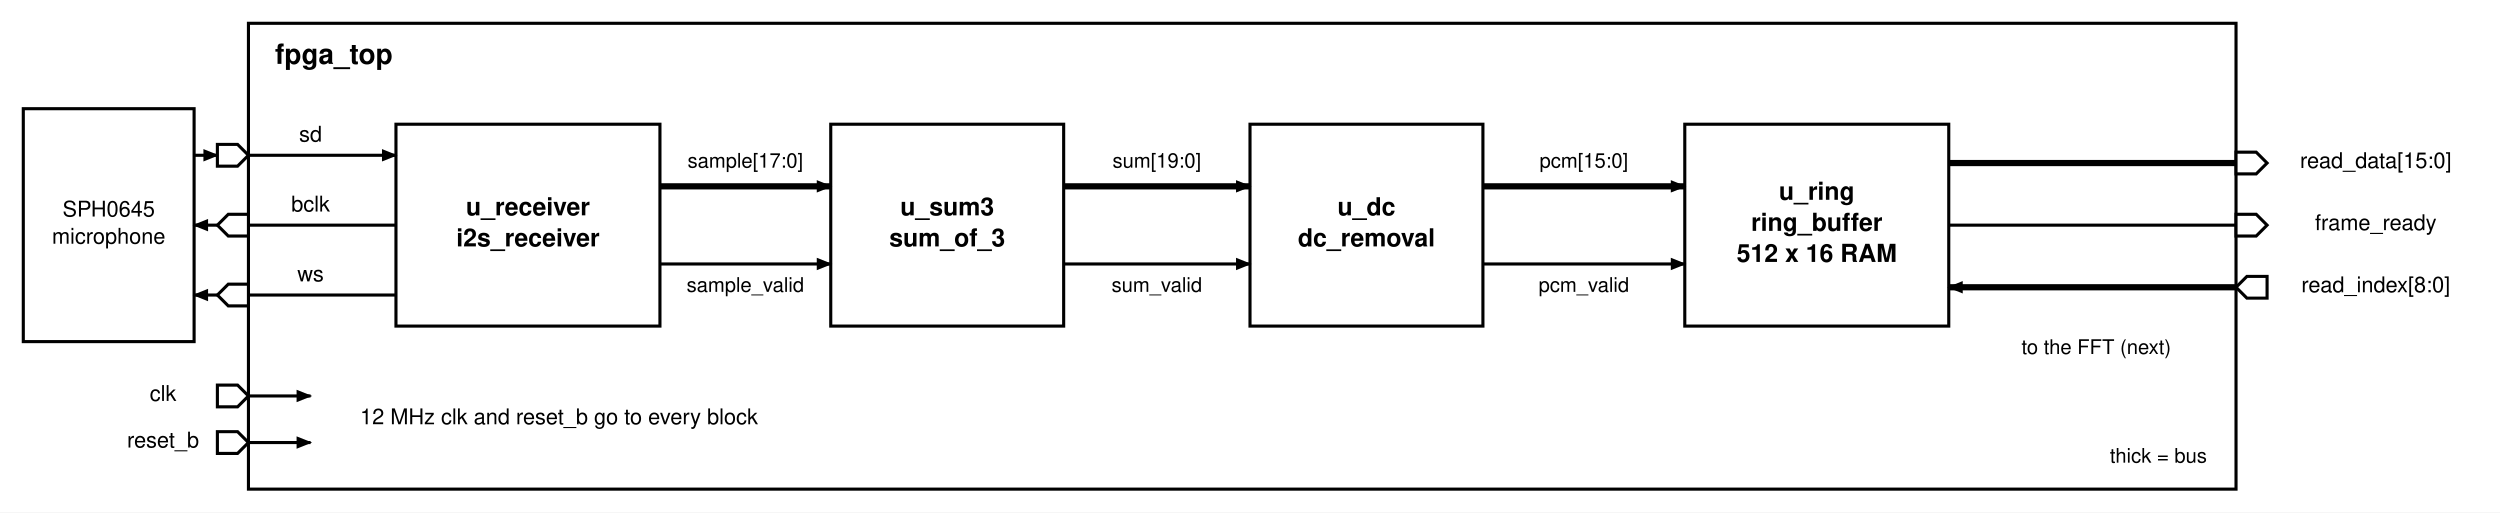
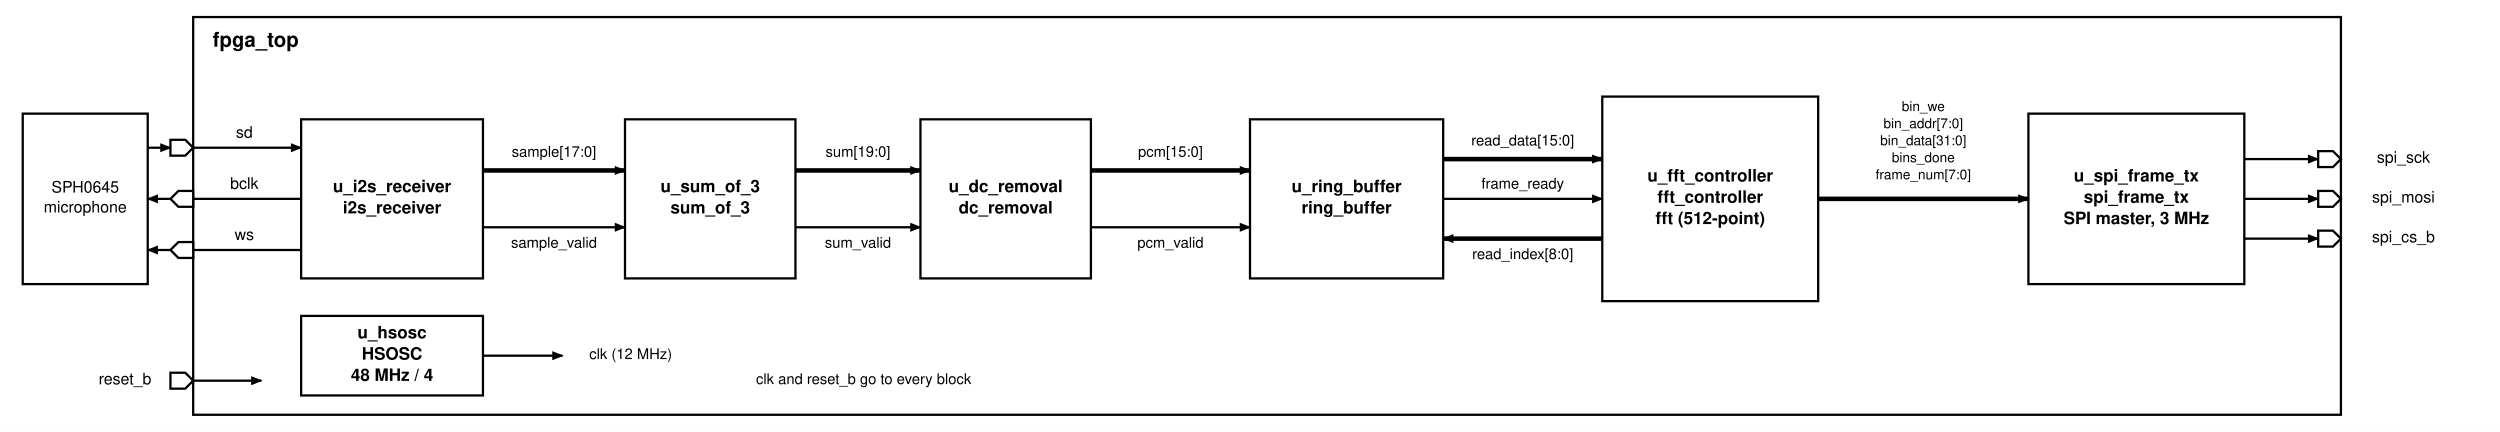
- <svg xmlns="http://www.w3.org/2000/svg" viewBox="0 105 1610 330" font-family="Helvetica, Arial, sans-serif" role="img" aria-label="fpga_top block diagram">
+ <svg xmlns="http://www.w3.org/2000/svg" viewBox="0 155 2200 380" font-family="Helvetica, Arial, sans-serif" role="img" aria-label="fpga_top block diagram">
  <defs>
    <marker id="a" markerWidth="10" markerHeight="10" refX="9" refY="5" orient="auto" markerUnits="userSpaceOnUse">
      <path d="M0,1 L10,5 L0,9 z" fill="#000" />
    </marker>
  </defs>
-   <rect x="0" y="105" width="1610" height="330" fill="#fff" />
-   <polyline points="125,205 140,205" fill="none" stroke="#000" stroke-width="2" marker-end="url(#a)" />
-   <polyline points="160,205 255.0,205" fill="none" stroke="#000" stroke-width="2" marker-end="url(#a)" />
-   <polyline points="255.0,250 160.0,250" fill="none" stroke="#000" stroke-width="2" />
-   <polyline points="140,250 125,250" fill="none" stroke="#000" stroke-width="2" marker-end="url(#a)" />
-   <polyline points="255.0,295 160.0,295" fill="none" stroke="#000" stroke-width="2" />
-   <polyline points="140,295 125,295" fill="none" stroke="#000" stroke-width="2" marker-end="url(#a)" />
-   <polyline points="425.0,225 535.0,225" fill="none" stroke="#000" stroke-width="4" marker-end="url(#a)" />
-   <polyline points="425.0,275 535.0,275" fill="none" stroke="#000" stroke-width="2" marker-end="url(#a)" />
-   <polyline points="685.0,225 805.0,225" fill="none" stroke="#000" stroke-width="4" marker-end="url(#a)" />
-   <polyline points="685.0,275 805.0,275" fill="none" stroke="#000" stroke-width="2" marker-end="url(#a)" />
-   <polyline points="955.0,225 1085.0,225" fill="none" stroke="#000" stroke-width="4" marker-end="url(#a)" />
-   <polyline points="955.0,275 1085.0,275" fill="none" stroke="#000" stroke-width="2" marker-end="url(#a)" />
-   <polyline points="1255.0,210 1440.0,210" fill="none" stroke="#000" stroke-width="4" />
-   <polyline points="1255.0,250 1440.0,250" fill="none" stroke="#000" stroke-width="2" />
-   <polyline points="1440,290 1255.0,290" fill="none" stroke="#000" stroke-width="4" marker-end="url(#a)" />
-   <polyline points="160,360 200,360" fill="none" stroke="#000" stroke-width="2" marker-end="url(#a)" />
-   <polyline points="160,390 200,390" fill="none" stroke="#000" stroke-width="2" marker-end="url(#a)" />
-   <rect x="160.0" y="120.0" width="1280" height="300" fill="none" stroke="#000" stroke-width="2" />
-   <text x="215" y="142.0" font-size="18" font-weight="700" text-anchor="middle" dominant-baseline="central">fpga_top</text>
-   <rect x="15.0" y="175.0" width="110" height="150" fill="none" stroke="#000" stroke-width="2" />
-   <text x="70" y="241.25" font-size="14" text-anchor="middle" dominant-baseline="central">SPH0645</text>
-   <text x="70" y="258.75" font-size="14" text-anchor="middle" dominant-baseline="central">microphone</text>
-   <rect x="255.0" y="185.0" width="170" height="130" fill="none" stroke="#000" stroke-width="2" />
-   <text x="340" y="240.0" font-size="16" font-weight="700" text-anchor="middle" dominant-baseline="central">u_receiver</text>
-   <text x="340" y="260.0" font-size="16" font-weight="700" text-anchor="middle" dominant-baseline="central">i2s_receiver</text>
-   <rect x="535.0" y="185.0" width="150" height="130" fill="none" stroke="#000" stroke-width="2" />
-   <text x="610" y="240.0" font-size="16" font-weight="700" text-anchor="middle" dominant-baseline="central">u_sum3</text>
-   <text x="610" y="260.0" font-size="16" font-weight="700" text-anchor="middle" dominant-baseline="central">sum_of_3</text>
-   <rect x="805.0" y="185.0" width="150" height="130" fill="none" stroke="#000" stroke-width="2" />
-   <text x="880" y="240.0" font-size="16" font-weight="700" text-anchor="middle" dominant-baseline="central">u_dc</text>
-   <text x="880" y="260.0" font-size="16" font-weight="700" text-anchor="middle" dominant-baseline="central">dc_removal</text>
-   <rect x="1085.0" y="185.0" width="170" height="130" fill="none" stroke="#000" stroke-width="2" />
-   <text x="1170" y="230.0" font-size="16" font-weight="700" text-anchor="middle" dominant-baseline="central">u_ring</text>
-   <text x="1170" y="250.0" font-size="16" font-weight="700" text-anchor="middle" dominant-baseline="central">ring_buffer</text>
-   <text x="1170" y="270.0" font-size="16" font-weight="700" text-anchor="middle" dominant-baseline="central">512 x 16 RAM</text>
-   <polygon points="140,198 153,198 160,205 153,212 140,212" fill="#fff" stroke="#000" stroke-width="2" />
-   <text x="200" y="193.0" font-size="14" text-anchor="middle" dominant-baseline="central">sd</text>
-   <polygon points="140,250 147,243 160,243 160,257 147,257" fill="#fff" stroke="#000" stroke-width="2" />
-   <text x="200" y="238.0" font-size="14" text-anchor="middle" dominant-baseline="central">bclk</text>
-   <polygon points="140,295 147,288 160,288 160,302 147,302" fill="#fff" stroke="#000" stroke-width="2" />
-   <text x="200" y="283.0" font-size="14" text-anchor="middle" dominant-baseline="central">ws</text>
-   <text x="480.0" y="210.0" font-size="13" text-anchor="middle" dominant-baseline="central">sample[17:0]</text>
-   <text x="480.0" y="290.0" font-size="13" text-anchor="middle" dominant-baseline="central">sample_valid</text>
-   <text x="745.0" y="210.0" font-size="13" text-anchor="middle" dominant-baseline="central">sum[19:0]</text>
-   <text x="745.0" y="290.0" font-size="13" text-anchor="middle" dominant-baseline="central">sum_valid</text>
-   <text x="1020.0" y="210.0" font-size="13" text-anchor="middle" dominant-baseline="central">pcm[15:0]</text>
-   <text x="1020.0" y="290.0" font-size="13" text-anchor="middle" dominant-baseline="central">pcm_valid</text>
-   <polygon points="1440,203 1453,203 1460,210 1453,217 1440,217" fill="#fff" stroke="#000" stroke-width="2" />
-   <text x="1530" y="210.0" font-size="14" text-anchor="middle" dominant-baseline="central">read_data[15:0]</text>
-   <polygon points="1440,243 1453,243 1460,250 1453,257 1440,257" fill="#fff" stroke="#000" stroke-width="2" />
-   <text x="1530" y="250.0" font-size="14" text-anchor="middle" dominant-baseline="central">frame_ready</text>
-   <polygon points="1440,290 1447,283 1460,283 1460,297 1447,297" fill="#fff" stroke="#000" stroke-width="2" />
-   <text x="1530" y="290.0" font-size="14" text-anchor="middle" dominant-baseline="central">read_index[8:0]</text>
-   <text x="1350" y="330.0" font-size="13" text-anchor="middle" dominant-baseline="central">to the FFT (next)</text>
-   <polygon points="140,353 153,353 160,360 153,367 140,367" fill="#fff" stroke="#000" stroke-width="2" />
-   <text x="105" y="360.0" font-size="14" text-anchor="middle" dominant-baseline="central">clk</text>
-   <polygon points="140,383 153,383 160,390 153,397 140,397" fill="#fff" stroke="#000" stroke-width="2" />
-   <text x="105" y="390.0" font-size="14" text-anchor="middle" dominant-baseline="central">reset_b</text>
-   <text x="360" y="375.0" font-size="14" text-anchor="middle" dominant-baseline="central">12 MHz clk and reset_b go to every block</text>
-   <text x="1390" y="400.0" font-size="13" text-anchor="middle" dominant-baseline="central">thick = bus</text>
+   <rect x="0" y="155" width="2200" height="380" fill="#fff" />
+   <polyline points="130,285 150,285" fill="none" stroke="#000" stroke-width="2" marker-end="url(#a)" />
+   <polyline points="170,285 265.0,285" fill="none" stroke="#000" stroke-width="2" marker-end="url(#a)" />
+   <polyline points="265.0,330 170.0,330" fill="none" stroke="#000" stroke-width="2" />
+   <polyline points="150,330 130,330" fill="none" stroke="#000" stroke-width="2" marker-end="url(#a)" />
+   <polyline points="265.0,375 170.0,375" fill="none" stroke="#000" stroke-width="2" />
+   <polyline points="150,375 130,375" fill="none" stroke="#000" stroke-width="2" marker-end="url(#a)" />
+   <polyline points="425.0,305 550.0,305" fill="none" stroke="#000" stroke-width="4" marker-end="url(#a)" />
+   <polyline points="425.0,355 550.0,355" fill="none" stroke="#000" stroke-width="2" marker-end="url(#a)" />
+   <polyline points="700.0,305 810.0,305" fill="none" stroke="#000" stroke-width="4" marker-end="url(#a)" />
+   <polyline points="700.0,355 810.0,355" fill="none" stroke="#000" stroke-width="2" marker-end="url(#a)" />
+   <polyline points="960.0,305 1100.0,305" fill="none" stroke="#000" stroke-width="4" marker-end="url(#a)" />
+   <polyline points="960.0,355 1100.0,355" fill="none" stroke="#000" stroke-width="2" marker-end="url(#a)" />
+   <polyline points="1270.0,295 1410.0,295" fill="none" stroke="#000" stroke-width="4" marker-end="url(#a)" />
+   <polyline points="1270.0,330 1410.0,330" fill="none" stroke="#000" stroke-width="2" marker-end="url(#a)" />
+   <polyline points="1410.0,365 1270.0,365" fill="none" stroke="#000" stroke-width="4" marker-end="url(#a)" />
+   <polyline points="1600.0,330 1785.0,330" fill="none" stroke="#000" stroke-width="4" marker-end="url(#a)" />
+   <polyline points="1975.0,295 2040.0,295" fill="none" stroke="#000" stroke-width="2" marker-end="url(#a)" />
+   <polyline points="1975.0,330 2040.0,330" fill="none" stroke="#000" stroke-width="2" marker-end="url(#a)" />
+   <polyline points="1975.0,365 2040.0,365" fill="none" stroke="#000" stroke-width="2" marker-end="url(#a)" />
+   <polyline points="425.0,468 495.0,468" fill="none" stroke="#000" stroke-width="2" marker-end="url(#a)" />
+   <polyline points="170,490 230,490" fill="none" stroke="#000" stroke-width="2" marker-end="url(#a)" />
+   <rect x="170.0" y="170.0" width="1890" height="350" fill="none" stroke="#000" stroke-width="2" />
+   <text x="225" y="192.0" font-size="18" font-weight="700" text-anchor="middle" dominant-baseline="central">fpga_top</text>
+   <rect x="20.0" y="255.0" width="110" height="150" fill="none" stroke="#000" stroke-width="2" />
+   <text x="75" y="321.25" font-size="14" text-anchor="middle" dominant-baseline="central">SPH0645</text>
+   <text x="75" y="338.75" font-size="14" text-anchor="middle" dominant-baseline="central">microphone</text>
+   <rect x="265.0" y="260.0" width="160" height="140" fill="none" stroke="#000" stroke-width="2" />
+   <text x="345" y="320.625" font-size="15" font-weight="700" text-anchor="middle" dominant-baseline="central">u_i2s_receiver</text>
+   <text x="345" y="339.375" font-size="15" font-weight="700" text-anchor="middle" dominant-baseline="central">i2s_receiver</text>
+   <rect x="550.0" y="260.0" width="150" height="140" fill="none" stroke="#000" stroke-width="2" />
+   <text x="625" y="320.625" font-size="15" font-weight="700" text-anchor="middle" dominant-baseline="central">u_sum_of_3</text>
+   <text x="625" y="339.375" font-size="15" font-weight="700" text-anchor="middle" dominant-baseline="central">sum_of_3</text>
+   <rect x="810.0" y="260.0" width="150" height="140" fill="none" stroke="#000" stroke-width="2" />
+   <text x="885" y="320.625" font-size="15" font-weight="700" text-anchor="middle" dominant-baseline="central">u_dc_removal</text>
+   <text x="885" y="339.375" font-size="15" font-weight="700" text-anchor="middle" dominant-baseline="central">dc_removal</text>
+   <rect x="1100.0" y="260.0" width="170" height="140" fill="none" stroke="#000" stroke-width="2" />
+   <text x="1185" y="320.625" font-size="15" font-weight="700" text-anchor="middle" dominant-baseline="central">u_ring_buffer</text>
+   <text x="1185" y="339.375" font-size="15" font-weight="700" text-anchor="middle" dominant-baseline="central">ring_buffer</text>
+   <rect x="1410.0" y="240.0" width="190" height="180" fill="none" stroke="#000" stroke-width="2" />
+   <text x="1505" y="311.25" font-size="15" font-weight="700" text-anchor="middle" dominant-baseline="central">u_fft_controller</text>
+   <text x="1505" y="330.0" font-size="15" font-weight="700" text-anchor="middle" dominant-baseline="central">fft_controller</text>
+   <text x="1505" y="348.75" font-size="15" font-weight="700" text-anchor="middle" dominant-baseline="central">fft (512-point)</text>
+   <rect x="1785.0" y="255.0" width="190" height="150" fill="none" stroke="#000" stroke-width="2" />
+   <text x="1880" y="311.25" font-size="15" font-weight="700" text-anchor="middle" dominant-baseline="central">u_spi_frame_tx</text>
+   <text x="1880" y="330.0" font-size="15" font-weight="700" text-anchor="middle" dominant-baseline="central">spi_frame_tx</text>
+   <text x="1880" y="348.75" font-size="15" font-weight="700" text-anchor="middle" dominant-baseline="central">SPI master, 3 MHz</text>
+   <polygon points="150,278 163,278 170,285 163,292 150,292" fill="#fff" stroke="#000" stroke-width="2" />
+   <text x="215" y="273.0" font-size="14" text-anchor="middle" dominant-baseline="central">sd</text>
+   <polygon points="150,330 157,323 170,323 170,337 157,337" fill="#fff" stroke="#000" stroke-width="2" />
+   <text x="215" y="318.0" font-size="14" text-anchor="middle" dominant-baseline="central">bclk</text>
+   <polygon points="150,375 157,368 170,368 170,382 157,382" fill="#fff" stroke="#000" stroke-width="2" />
+   <text x="215" y="363.0" font-size="14" text-anchor="middle" dominant-baseline="central">ws</text>
+   <text x="487.5" y="290.0" font-size="13" text-anchor="middle" dominant-baseline="central">sample[17:0]</text>
+   <text x="487.5" y="370.0" font-size="13" text-anchor="middle" dominant-baseline="central">sample_valid</text>
+   <text x="755.0" y="290.0" font-size="13" text-anchor="middle" dominant-baseline="central">sum[19:0]</text>
+   <text x="755.0" y="370.0" font-size="13" text-anchor="middle" dominant-baseline="central">sum_valid</text>
+   <text x="1030.0" y="290.0" font-size="13" text-anchor="middle" dominant-baseline="central">pcm[15:0]</text>
+   <text x="1030.0" y="370.0" font-size="13" text-anchor="middle" dominant-baseline="central">pcm_valid</text>
+   <text x="1340.0" y="280.0" font-size="13" text-anchor="middle" dominant-baseline="central">read_data[15:0]</text>
+   <text x="1340.0" y="318.0" font-size="13" text-anchor="middle" dominant-baseline="central">frame_ready</text>
+   <text x="1340.0" y="380.0" font-size="13" text-anchor="middle" dominant-baseline="central">read_index[8:0]</text>
+   <text x="1692.5" y="250.0" font-size="12" text-anchor="middle" dominant-baseline="central">bin_we</text>
+   <text x="1692.5" y="265.0" font-size="12" text-anchor="middle" dominant-baseline="central">bin_addr[7:0]</text>
+   <text x="1692.5" y="280.0" font-size="12" text-anchor="middle" dominant-baseline="central">bin_data[31:0]</text>
+   <text x="1692.5" y="295.0" font-size="12" text-anchor="middle" dominant-baseline="central">bins_done</text>
+   <text x="1692.5" y="310.0" font-size="12" text-anchor="middle" dominant-baseline="central">frame_num[7:0]</text>
+   <polygon points="2040,288 2053,288 2060,295 2053,302 2040,302" fill="#fff" stroke="#000" stroke-width="2" />
+   <text x="2115" y="295.0" font-size="14" text-anchor="middle" dominant-baseline="central">spi_sck</text>
+   <polygon points="2040,323 2053,323 2060,330 2053,337 2040,337" fill="#fff" stroke="#000" stroke-width="2" />
+   <text x="2115" y="330.0" font-size="14" text-anchor="middle" dominant-baseline="central">spi_mosi</text>
+   <polygon points="2040,358 2053,358 2060,365 2053,372 2040,372" fill="#fff" stroke="#000" stroke-width="2" />
+   <text x="2115" y="365.0" font-size="14" text-anchor="middle" dominant-baseline="central">spi_cs_b</text>
+   <rect x="265.0" y="433.0" width="160" height="70" fill="none" stroke="#000" stroke-width="2" />
+   <text x="345" y="449.25" font-size="15" font-weight="700" text-anchor="middle" dominant-baseline="central">u_hsosc</text>
+   <text x="345" y="468.0" font-size="15" font-weight="700" text-anchor="middle" dominant-baseline="central">HSOSC</text>
+   <text x="345" y="486.75" font-size="15" font-weight="700" text-anchor="middle" dominant-baseline="central">48 MHz / 4</text>
+   <text x="555.0" y="468.0" font-size="13" text-anchor="middle" dominant-baseline="central">clk (12 MHz)</text>
+   <polygon points="150,483 163,483 170,490 163,497 150,497" fill="#fff" stroke="#000" stroke-width="2" />
+   <text x="110" y="490.0" font-size="14" text-anchor="middle" dominant-baseline="central">reset_b</text>
+   <text x="760" y="490.0" font-size="13" text-anchor="middle" dominant-baseline="central">clk and reset_b go to every block</text>
</svg>
